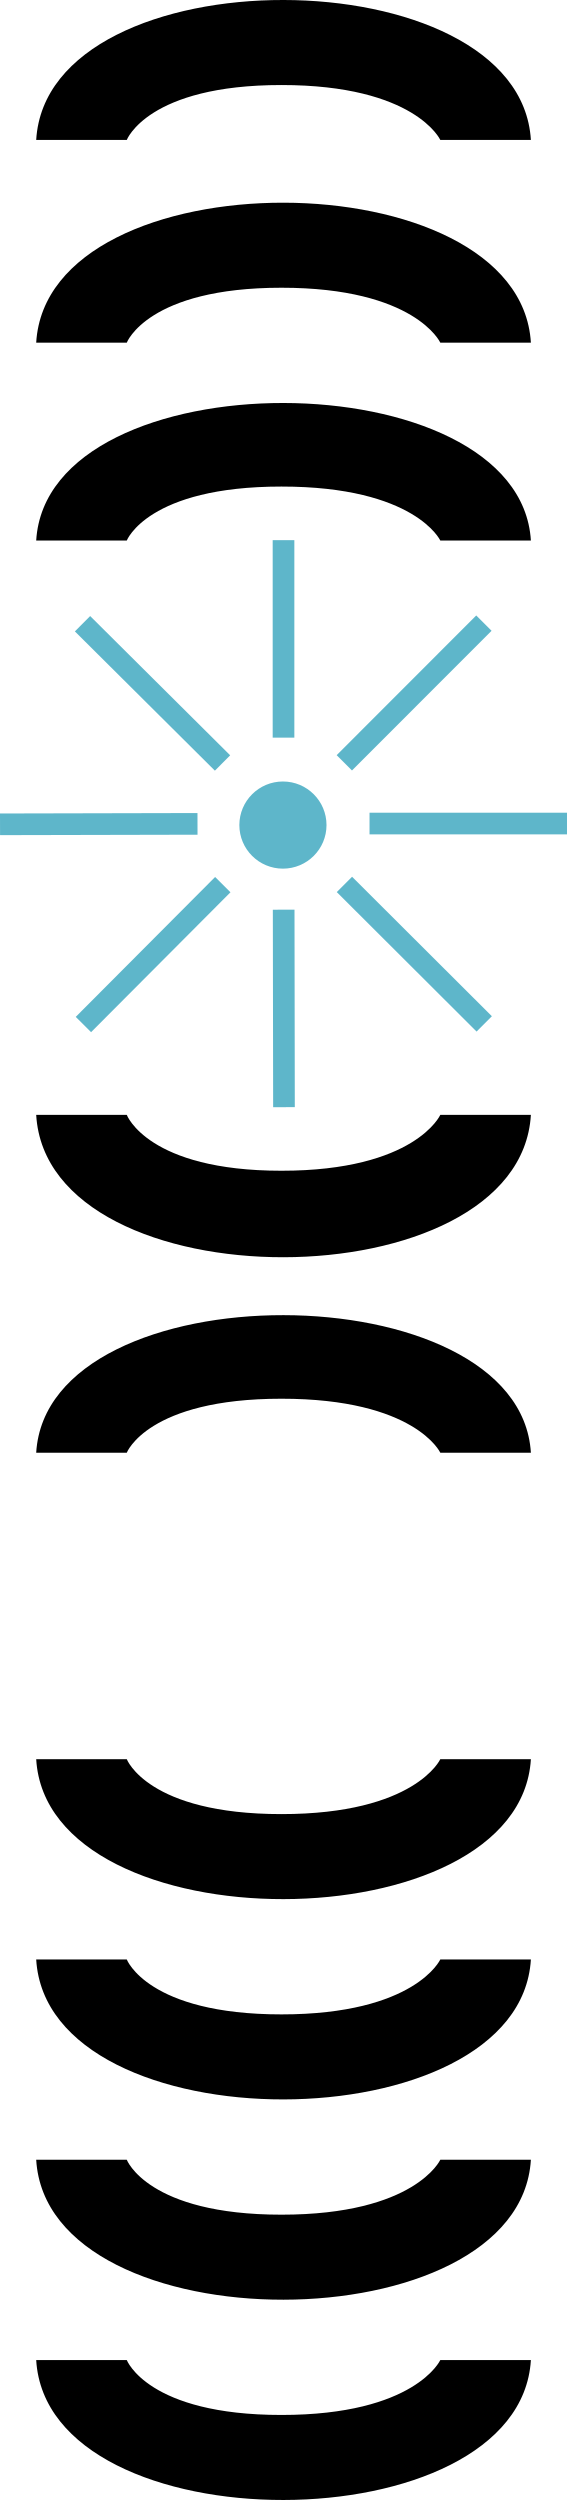
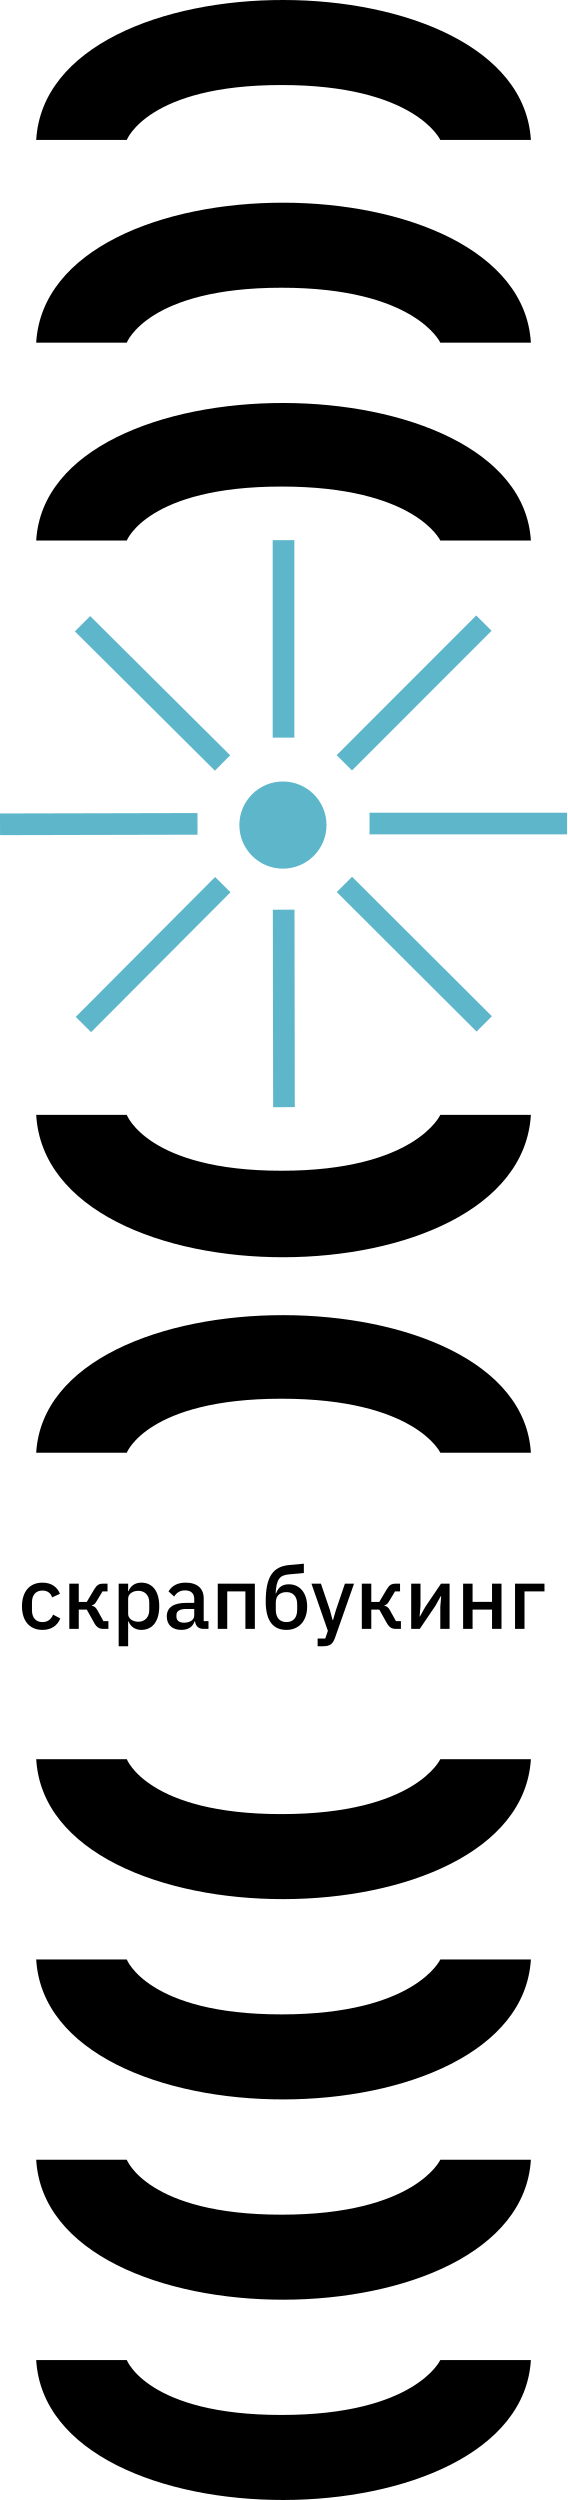
<svg xmlns="http://www.w3.org/2000/svg" width="235" height="1036" viewBox="0 0 235 1036" fill="none">
+   <path d="M17.603 675.432C21.203 675.432 23.759 673.74 24.983 670.68L21.995 669.096C21.203 670.968 19.871 672.192 17.603 672.192C14.723 672.192 13.247 670.212 13.247 667.332V663.984C13.247 661.104 14.723 659.124 17.603 659.124C19.727 659.124 21.059 660.24 21.599 661.968L24.839 660.456C23.723 657.684 21.347 655.848 17.603 655.848C12.203 655.848 9.107 659.664 9.107 665.64C9.107 671.616 12.203 675.432 17.603 675.432ZM28.718 675H32.642V667.008H35.954L39.05 672.552C40.058 674.352 41.102 675 42.686 675H44.918V671.796H42.866L40.346 667.26C39.662 666 38.978 665.604 38.042 665.424V665.28C38.942 665.028 39.374 664.668 40.094 663.444L42.47 659.484H44.558V656.28H42.65C41.03 656.28 40.13 656.82 39.05 658.62L35.954 663.84H32.642V656.28H28.718V675ZM49.179 682.2H53.103V671.904H53.283C54.075 674.1 56.055 675.432 58.539 675.432C63.255 675.432 65.991 671.796 65.991 665.64C65.991 659.484 63.255 655.848 58.539 655.848C56.055 655.848 54.075 657.144 53.283 659.376H53.103V656.28H49.179V682.2ZM57.351 672.048C54.975 672.048 53.103 670.752 53.103 668.844V662.436C53.103 660.528 54.975 659.232 57.351 659.232C60.051 659.232 61.851 661.14 61.851 664.02V667.26C61.851 670.14 60.051 672.048 57.351 672.048ZM86.396 675V671.796H84.416V662.4C84.416 658.224 81.716 655.848 76.892 655.848C73.256 655.848 71.06 657.396 69.836 659.484L72.176 661.608C73.112 660.132 74.444 659.052 76.64 659.052C79.268 659.052 80.492 660.384 80.492 662.652V664.236H77.108C71.888 664.236 69.116 666.144 69.116 669.852C69.116 673.236 71.312 675.432 75.164 675.432C77.9 675.432 79.916 674.208 80.636 671.868H80.816C81.068 673.704 82.148 675 84.2 675H86.396ZM76.28 672.444C74.336 672.444 73.112 671.58 73.112 669.924V669.276C73.112 667.656 74.444 666.756 77.18 666.756H80.492V669.456C80.492 671.292 78.692 672.444 76.28 672.444ZM90.242 675H94.166V659.484H101.69V675H105.614V656.28H90.242V675ZM118.718 675.432C123.938 675.432 127.286 671.616 127.286 665.784C127.286 659.952 124.118 656.532 119.726 656.532C116.918 656.532 115.334 657.792 114.398 660.276H114.218C114.578 654.48 115.802 652.788 119.726 652.428L125.918 651.852V648L119.942 648.54C113.03 649.152 110.114 653.472 110.114 663.66C110.114 671.976 113.39 675.432 118.718 675.432ZM118.718 672.192C116.018 672.192 114.29 670.464 114.29 667.152V664.02C114.29 661.428 115.874 659.772 118.718 659.772C121.418 659.772 123.146 661.5 123.146 664.812V667.152C123.146 670.464 121.418 672.192 118.718 672.192ZM139.185 667.296L137.997 671.364H137.817L136.737 667.296L132.993 656.28H129.069L135.873 675.828L134.793 678.996H131.625V682.2H133.893C136.809 682.2 137.925 681.228 138.825 678.708L146.709 656.28H142.929L139.185 667.296ZM149.937 675H153.861V667.008H157.173L160.269 672.552C161.277 674.352 162.321 675 163.905 675H166.137V671.796H164.085L161.565 667.26C160.881 666 160.197 665.604 159.261 665.424V665.28C160.161 665.028 160.593 664.668 161.313 663.444L163.689 659.484H165.777V656.28H163.869C162.249 656.28 161.349 656.82 160.269 658.62L157.173 663.84H153.861V656.28H149.937V675ZM170.398 675H173.962L180.442 665.424L182.674 661.428H182.818L182.458 665.856V675H186.31V656.28H182.746L176.266 665.856L174.034 669.852H173.89L174.25 665.424V656.28H170.398V675ZM191.913 675H195.837V667.008H203.901V675H207.825V656.28H203.901V663.804H195.837V656.28H191.913V675ZM213.429 675H217.353V659.484H225.633V656.28H213.429V675Z" fill="black" />
  <path d="M52.535 978H15C19.62 1055.62 215.38 1055.04 220 978H182.465C182.465 978 172.07 1000.76 116.634 1000.76C61.197 1000.76 52.535 978 52.535 978Z" fill="black" />
  <path d="M52.535 895H15C19.62 972.625 215.38 972.041 220 895H182.465C182.465 895 172.07 917.763 116.634 917.763C61.197 917.763 52.535 895 52.535 895Z" fill="black" />
  <path d="M52.535 812H15C19.62 889.625 215.38 889.041 220 812H182.465C182.465 812 172.07 834.763 116.634 834.763C61.197 834.763 52.535 812 52.535 812Z" fill="black" />
  <path d="M52.535 142H15C19.62 64.375 215.38 64.959 220 142H182.465C182.465 142 172.07 119.237 116.634 119.237C61.197 119.237 52.535 142 52.535 142Z" fill="black" />
  <path d="M52.535 729H15C19.62 806.625 215.38 806.041 220 729H182.465C182.465 729 172.07 751.763 116.634 751.763C61.197 751.763 52.535 729 52.535 729Z" fill="black" />
+   <path d="M52.535 224H15C19.62 147.714 215.38 148.287 220 224H182.465C182.465 224 172.07 201.63 116.634 201.63C61.197 201.63 52.535 224 52.535 224Z" fill="black" />
  <path d="M52.535 602H15C19.62 525.714 215.38 526.287 220 602H182.465C182.465 602 172.07 579.63 116.634 579.63C61.197 579.63 52.535 602 52.535 602Z" fill="black" />
+   <path d="M52.535 462H15C19.62 540.963 215.38 540.37 220 462H182.465C182.465 462 172.07 485.155 116.634 485.155C61.197 485.155 52.535 462 52.535 462Z" fill="black" />
  <path d="M52.535 58H15C19.62 -19.625 215.38 -19.041 220 58H182.465C182.465 58 172.07 35.237 116.634 35.237C61.197 35.237 52.535 58 52.535 58Z" fill="black" />
-   <path d="M52.535 224H15C19.62 147.714 215.38 148.287 220 224H182.465C182.465 224 172.07 201.63 116.634 201.63C61.197 201.63 52.535 224 52.535 224Z" fill="black" />
-   <path d="M52.535 462H15C19.62 540.963 215.38 540.37 220 462H182.465C182.465 462 172.07 485.155 116.634 485.155C61.197 485.155 52.535 462 52.535 462Z" fill="black" />
  <path d="M119.589 226.231H115.4V303.288H119.589V226.231Z" fill="#5EB6CA" />
  <path d="M121.977 223.843H113V305.677H121.977V223.843Z" fill="#5EB6CA" />
-   <path d="M200.33 261.389L197.367 258.429L142.903 312.939L145.866 315.9L200.33 261.389Z" fill="#5EB6CA" />
+   <path d="M200.33 261.389L197.367 258.429L142.903 312.939L145.866 315.899L200.33 261.389Z" fill="#5EB6CA" />
  <path d="M197.351 255.051L139.51 312.94L145.861 319.286L203.701 261.396L197.351 255.051Z" fill="#5EB6CA" />
-   <path d="M232.591 343.331L232.588 339.143L155.53 339.202L155.534 343.39L232.591 343.331Z" fill="#5EB6CA" />
+   <path d="M232.591 343.332L232.588 339.143L155.53 339.202L155.534 343.391L232.591 343.332Z" fill="#5EB6CA" />
  <path d="M234.967 336.786H153.132V345.763H234.967V336.786Z" fill="#5EB6CA" />
-   <path d="M197.49 424.094L200.448 421.128L145.899 366.703L142.941 369.668L197.49 424.094Z" fill="#5EB6CA" />
+   <path d="M197.49 424.093L200.448 421.128L145.899 366.703L142.941 369.668L197.49 424.093Z" fill="#5EB6CA" />
  <path d="M145.9 363.327L139.56 369.682L197.49 427.482L203.831 421.127L145.9 363.327Z" fill="#5EB6CA" />
  <path d="M115.573 456.419L119.762 456.412L119.644 379.355L115.455 379.361L115.573 456.419Z" fill="#5EB6CA" />
  <path d="M122.041 376.969L113.064 376.983L113.19 458.818L122.167 458.804L122.041 376.969Z" fill="#5EB6CA" />
-   <path d="M34.782 421.379L37.75 424.335L92.137 369.74L89.169 366.784L34.782 421.379Z" fill="#5EB6CA" />
-   <path d="M89.145 363.425L31.386 421.396L37.745 427.732L95.504 369.761L89.145 363.425Z" fill="#5EB6CA" />
+   <path d="M34.782 421.379L37.75 424.336L92.137 369.741L89.169 366.784L34.782 421.379Z" fill="#5EB6CA" />
+   <path d="M89.145 363.425L31.386 421.396L37.745 427.733L95.504 369.761L89.145 363.425Z" fill="#5EB6CA" />
  <path d="M2.399 339.502L2.408 343.691L79.466 343.514L79.456 339.325L2.399 339.502Z" fill="#5EB6CA" />
  <path d="M81.834 336.924L0 337.109L0.02 346.086L81.855 345.901L81.834 336.924Z" fill="#5EB6CA" />
-   <path d="M37.363 258.678L34.409 261.648L89.043 315.989L91.996 313.019L37.363 258.678Z" fill="#5EB6CA" />
+   <path d="M37.363 258.678L34.409 261.648L89.043 315.988L91.996 313.019L37.363 258.678Z" fill="#5EB6CA" />
  <path d="M37.362 255.291L31.031 261.656L89.051 319.366L95.382 313.001L37.362 255.291Z" fill="#5EB6CA" />
-   <path d="M117.246 359.968C127.219 359.968 135.305 351.883 135.305 341.91C135.305 331.936 127.219 323.851 117.246 323.851C107.273 323.851 99.188 331.936 99.188 341.91C99.188 351.883 107.273 359.968 117.246 359.968Z" fill="#5EB6CA" />
+   <path d="M117.246 359.968C127.219 359.968 135.305 351.883 135.305 341.909C135.305 331.936 127.219 323.851 117.246 323.851C107.273 323.851 99.188 331.936 99.188 341.909C99.188 351.883 107.273 359.968 117.246 359.968Z" fill="#5EB6CA" />
</svg>
